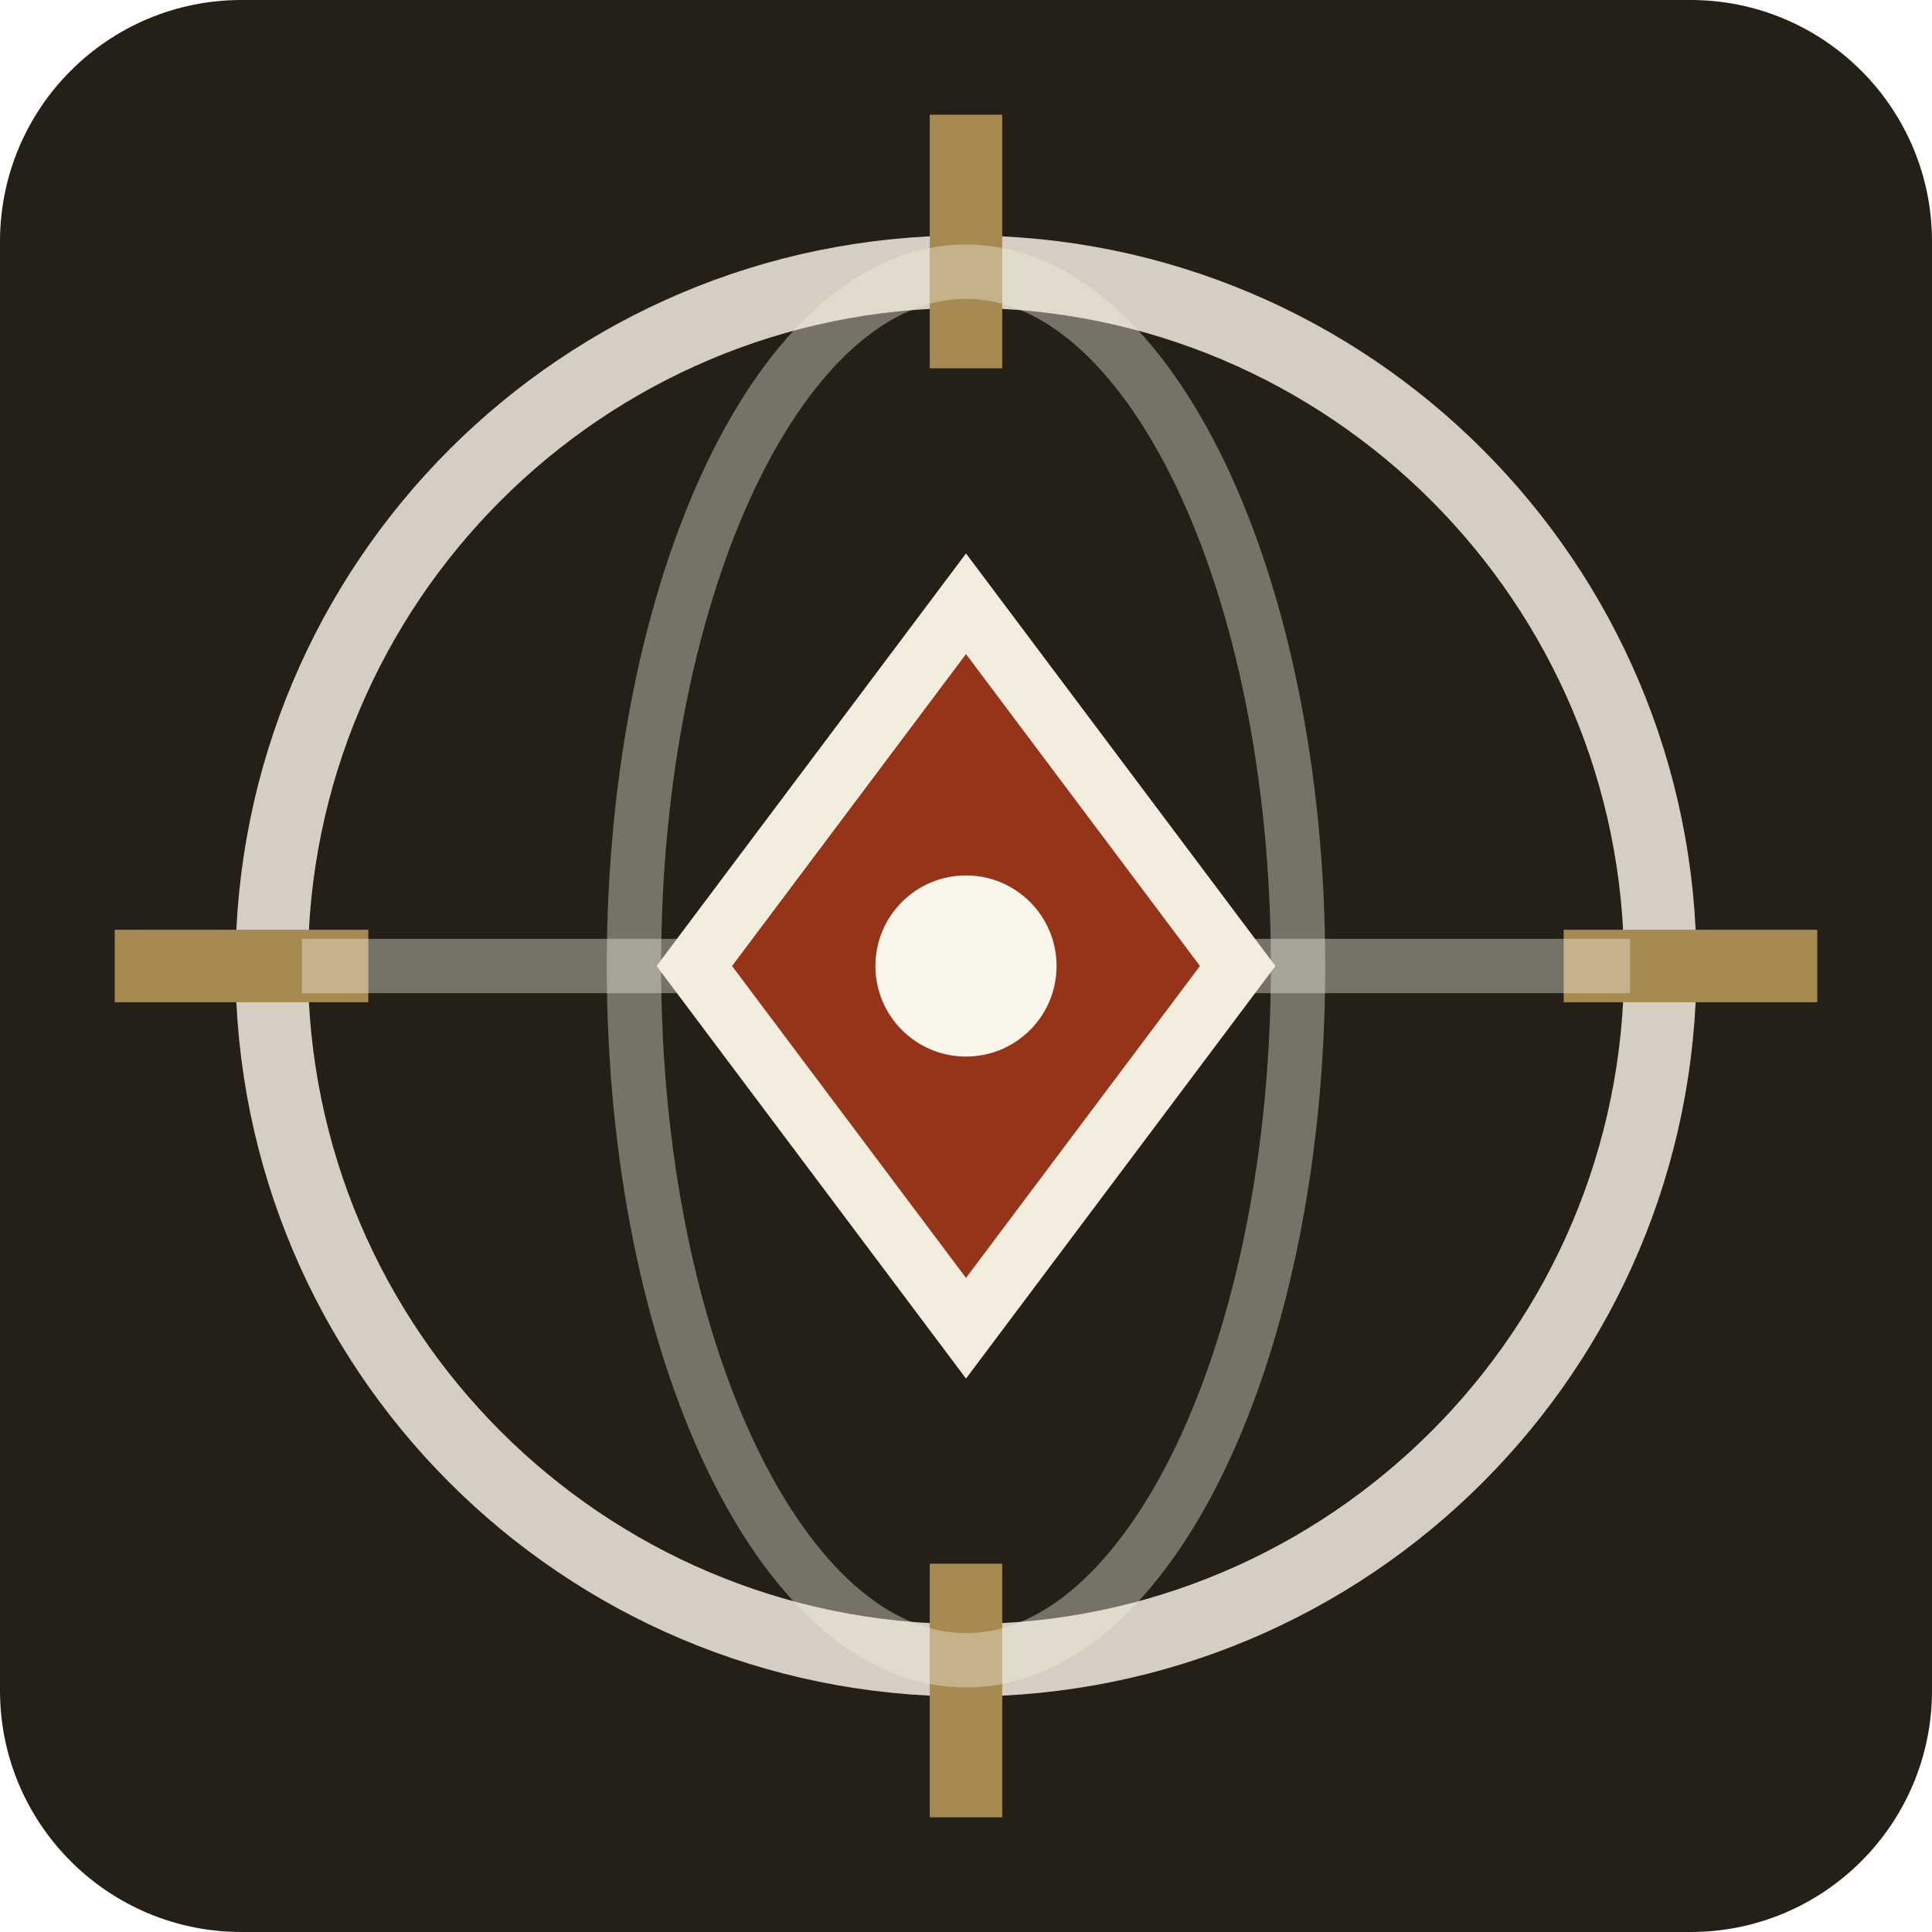
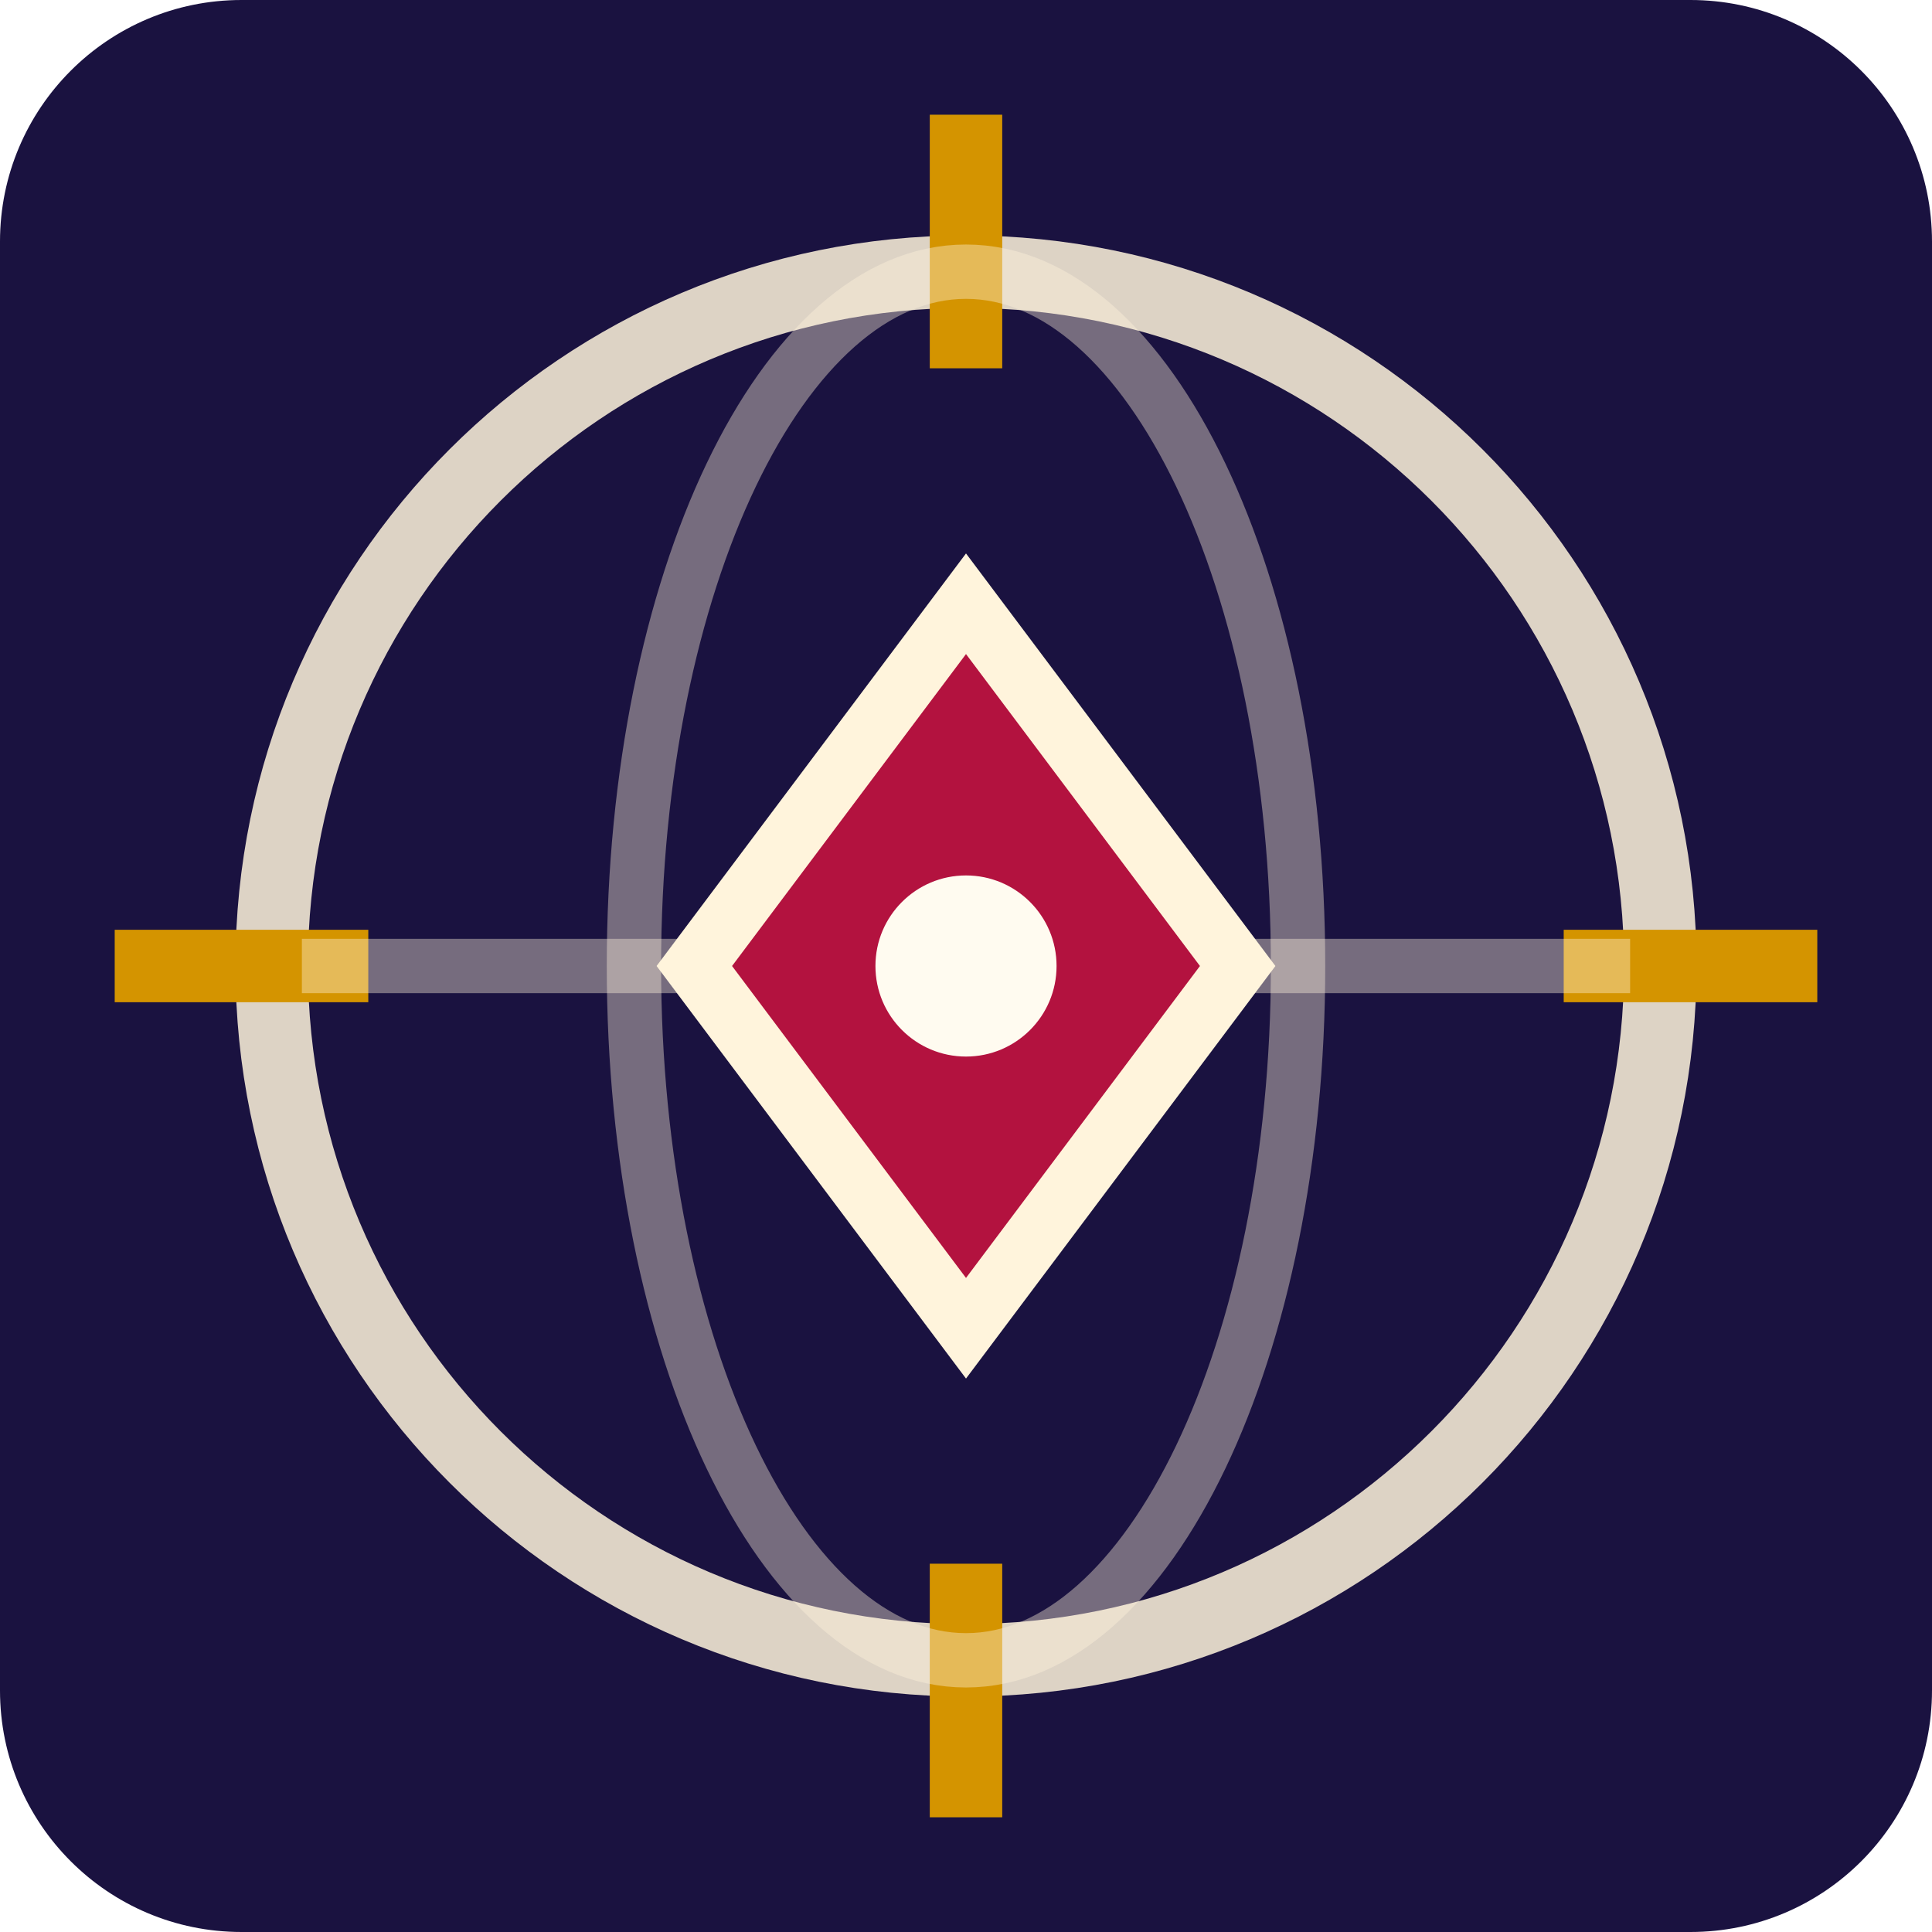
<svg xmlns="http://www.w3.org/2000/svg" width="32" height="32" viewBox="0 0 32 32" fill="none">
-   <rect width="32" height="32" rx="4" fill="#241f17" />
-   <circle cx="16" cy="16" r="11.5" stroke="#f3ede0" stroke-width="1.2" stroke-opacity="0.85" />
-   <path d="M16 2.5V5.5M16 26.5V29.5M2.5 16H5.5M26.5 16H29.5" stroke="#a68a52" stroke-width="1.2" stroke-linecap="square" />
-   <ellipse cx="16" cy="16" rx="5.5" ry="11.5" stroke="#f3ede0" stroke-width="0.9" stroke-opacity="0.4" />
-   <line x1="5" y1="16" x2="27" y2="16" stroke="#f3ede0" stroke-width="0.9" stroke-opacity="0.4" />
-   <path d="M16 10L20.5 16L16 22L11.5 16L16 10Z" fill="#96341a" stroke="#f3ede0" stroke-width="1" />
-   <circle cx="16" cy="16" r="1.5" fill="#faf6ec" />
+   <rect width="32" height="32" rx="4" fill="#1a1240" />
+   <circle cx="16" cy="16" r="11.5" stroke="#fff4dc" stroke-width="1.2" stroke-opacity="0.85" />
+   <path d="M16 2.5V5.5M16 26.5V29.5M2.5 16H5.5M26.5 16H29.5" stroke="#d49400" stroke-width="1.2" stroke-linecap="square" />
+   <ellipse cx="16" cy="16" rx="5.5" ry="11.5" stroke="#fff4dc" stroke-width="0.9" stroke-opacity="0.4" />
+   <line x1="5" y1="16" x2="27" y2="16" stroke="#fff4dc" stroke-width="0.9" stroke-opacity="0.4" />
+   <path d="M16 10L20.5 16L16 22L11.5 16L16 10Z" fill="#b3123f" stroke="#fff4dc" stroke-width="1" />
+   <circle cx="16" cy="16" r="1.5" fill="#fffbf0" />
</svg>
